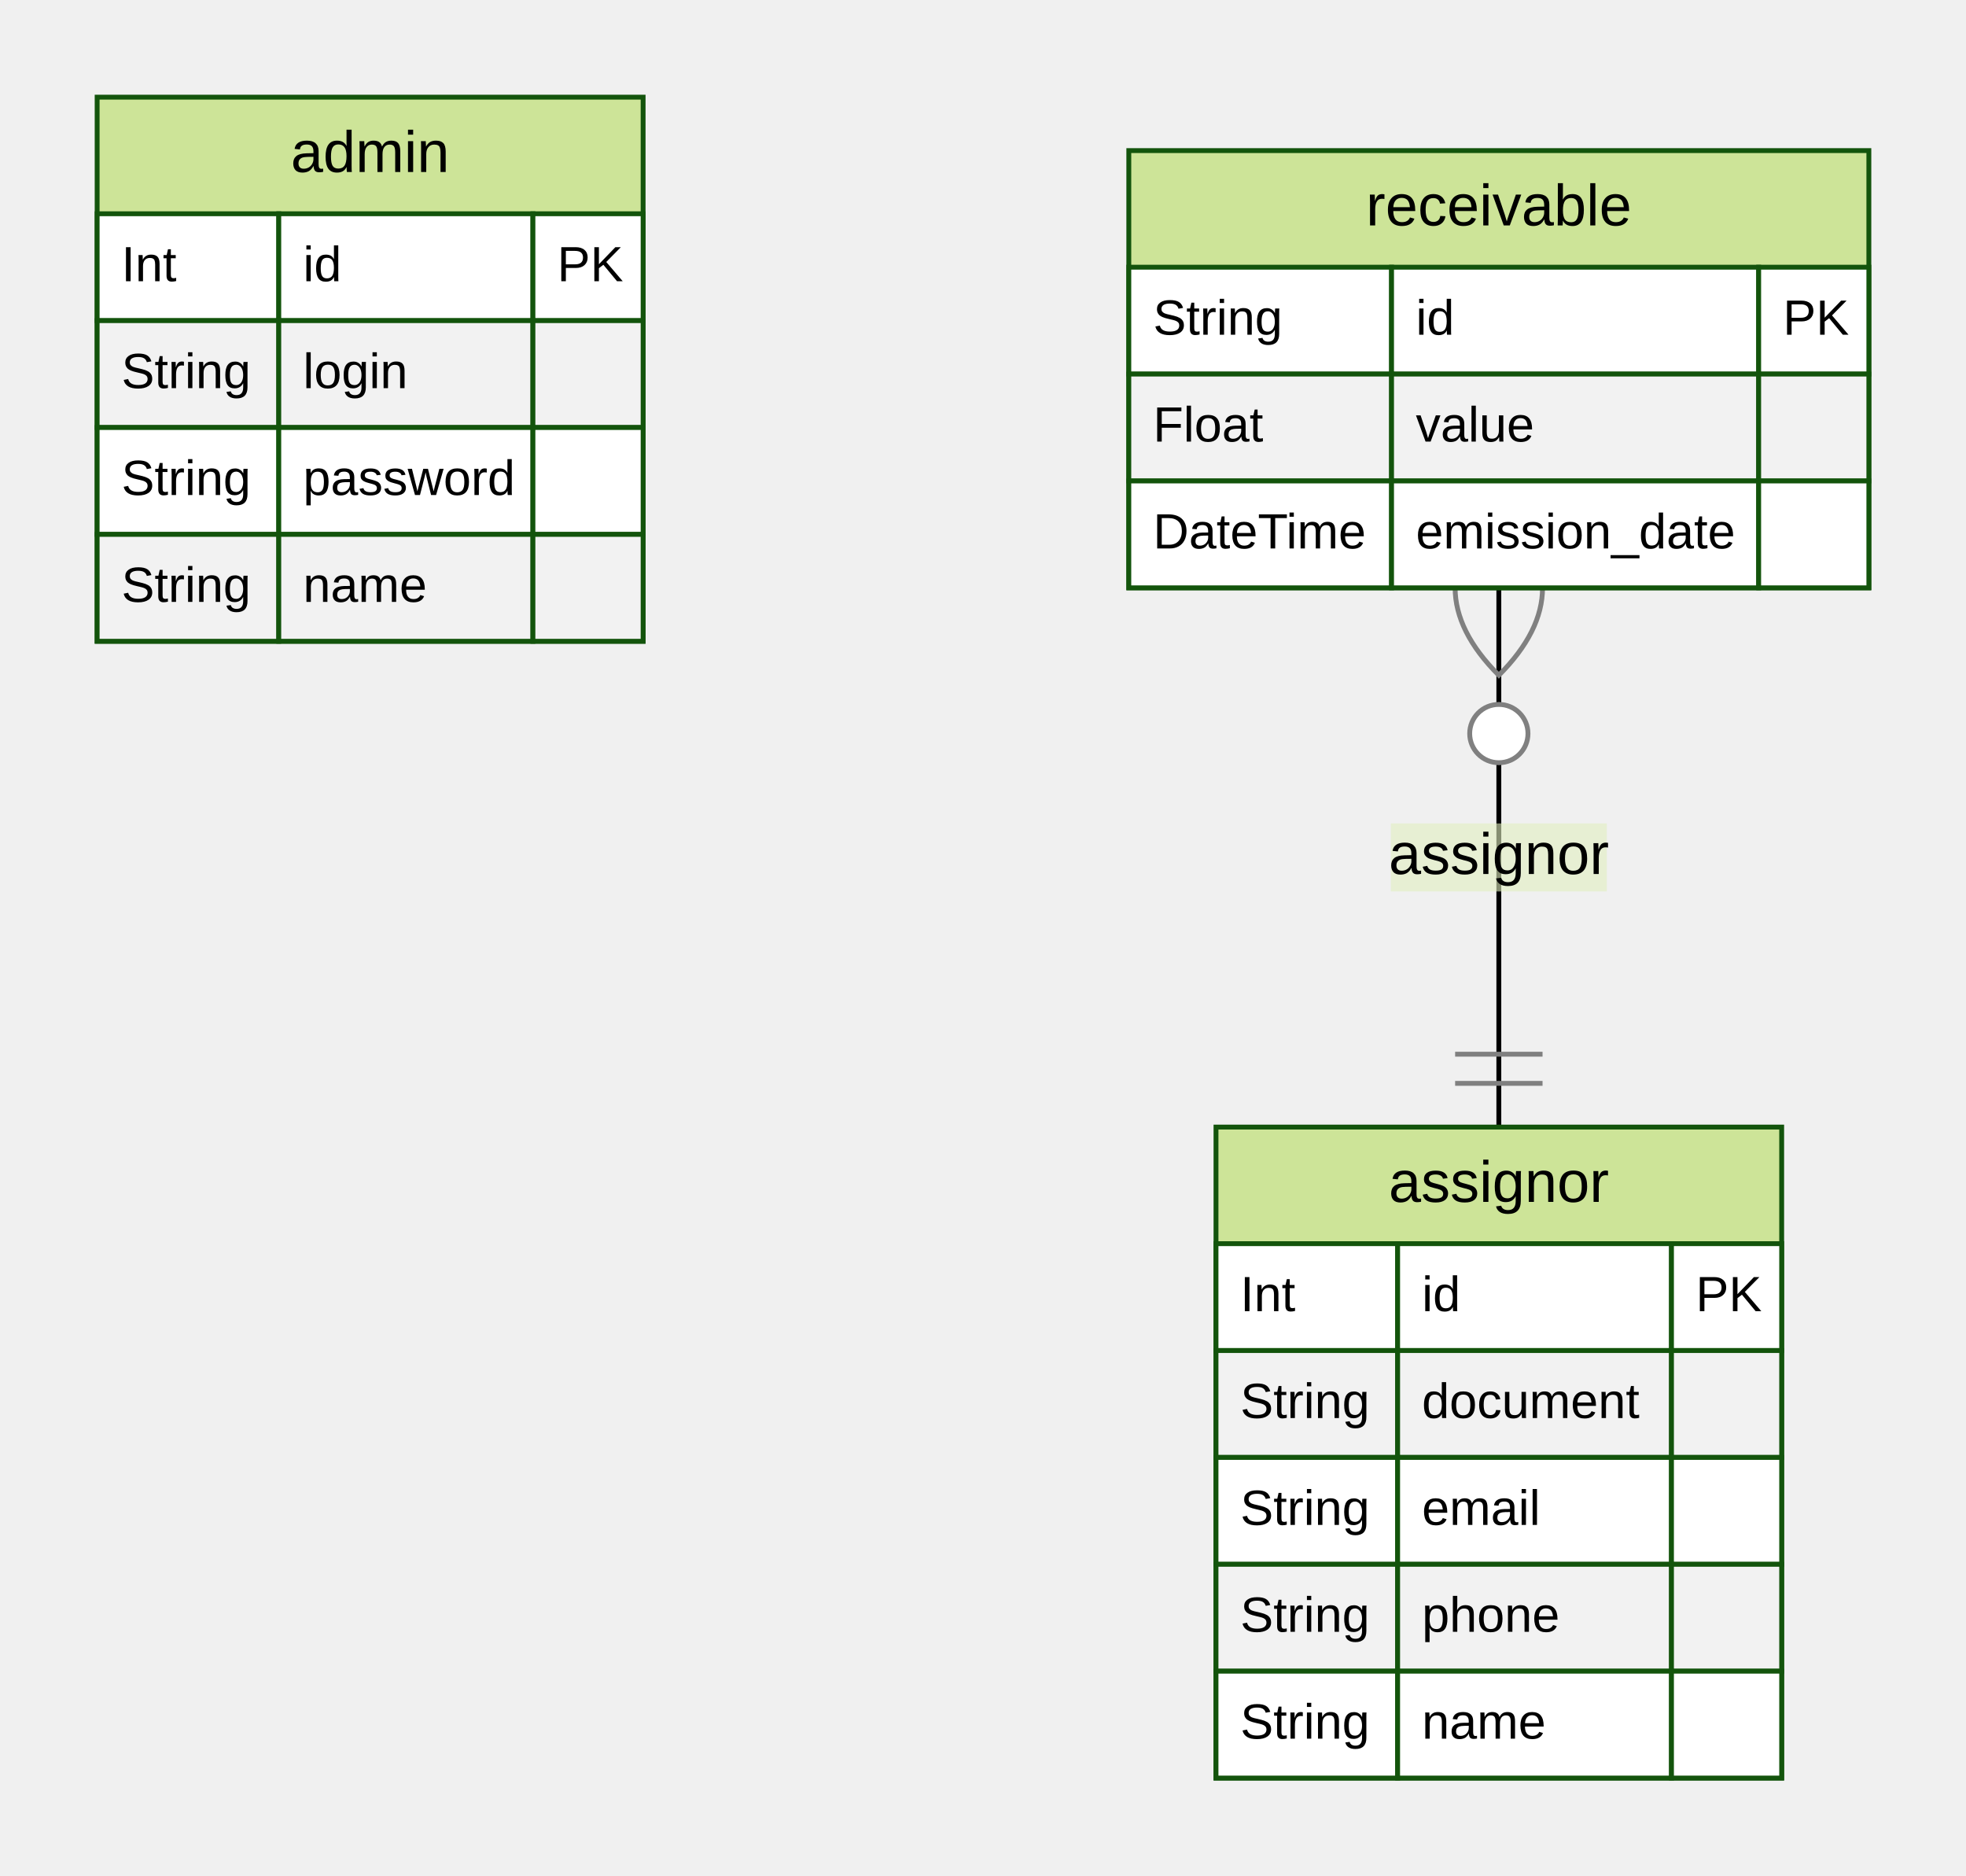
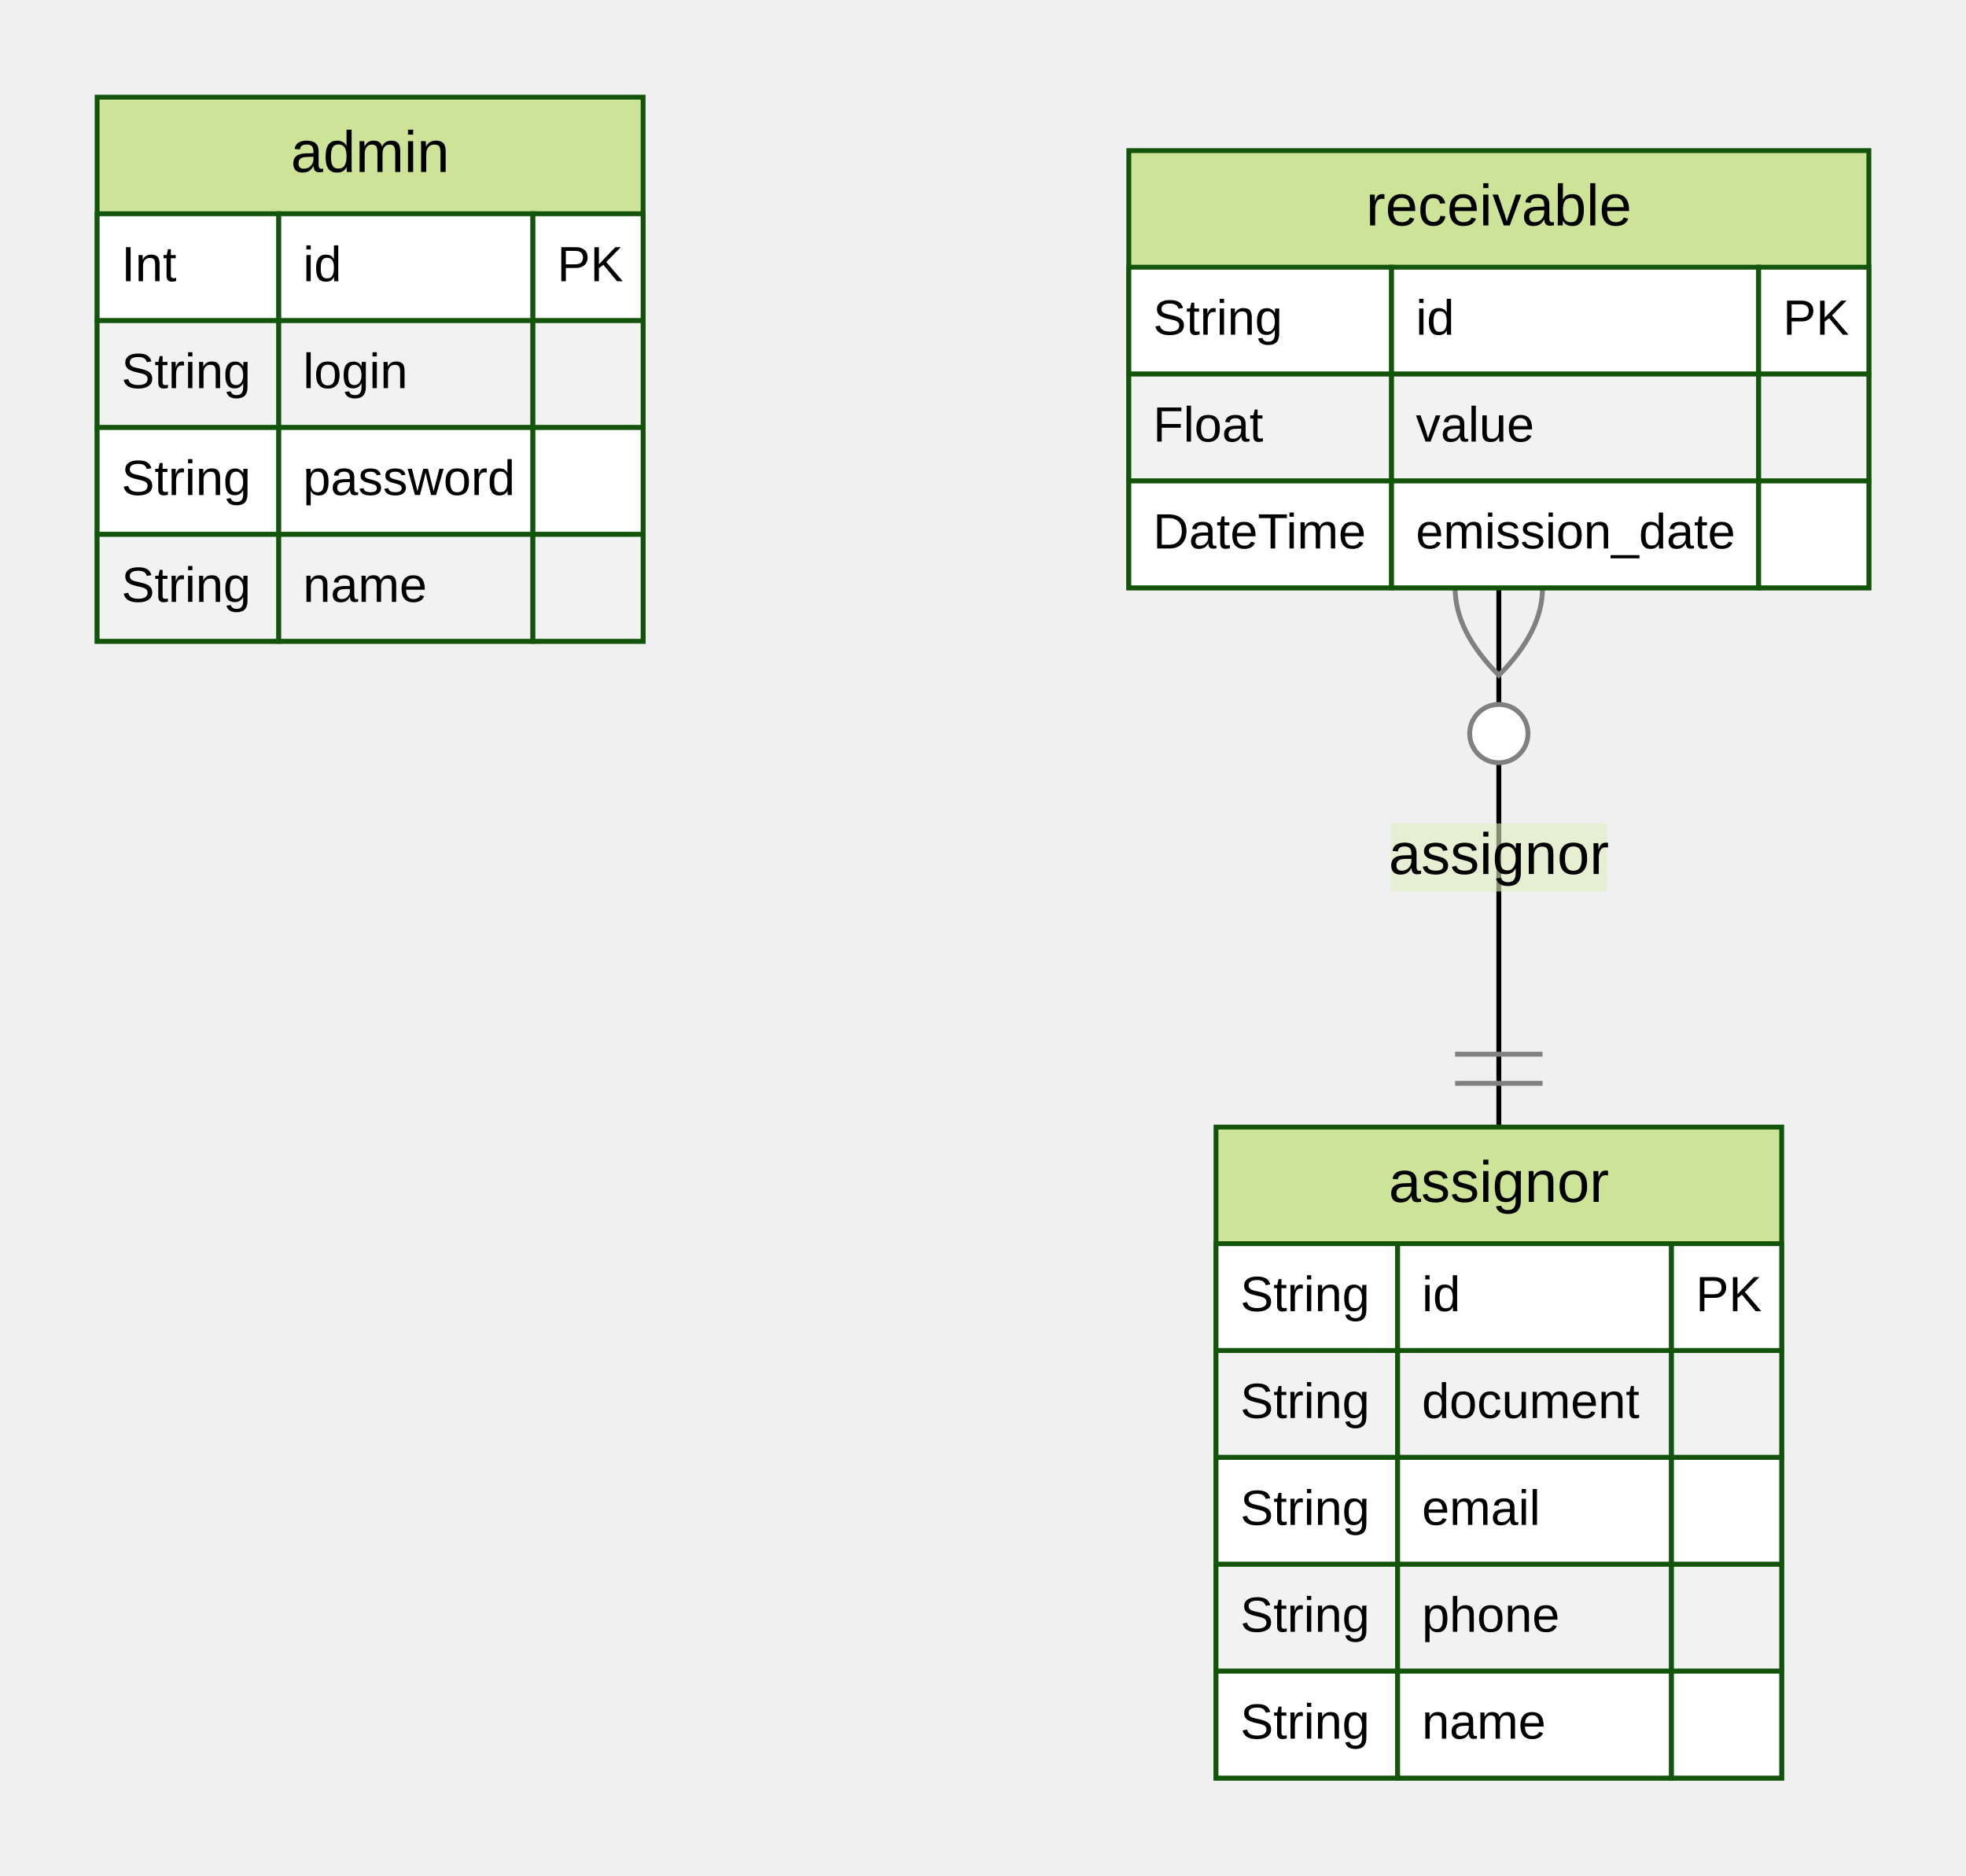
<svg xmlns="http://www.w3.org/2000/svg" id="mermaid-0" width="100%" height="386" style="max-width: 404.781px; background-color: white;" viewBox="0 0 404.781 386">
  <style>#mermaid-0 {font-family:"trebuchet ms",verdana,arial,sans-serif;font-size:16px;fill:#000000;}#mermaid-0 .error-icon{fill:#552222;}#mermaid-0 .error-text{fill:#552222;stroke:#552222;}#mermaid-0 .edge-thickness-normal{stroke-width:2px;}#mermaid-0 .edge-thickness-thick{stroke-width:3.5px;}#mermaid-0 .edge-pattern-solid{stroke-dasharray:0;}#mermaid-0 .edge-pattern-dashed{stroke-dasharray:3;}#mermaid-0 .edge-pattern-dotted{stroke-dasharray:2;}#mermaid-0 .marker{fill:#000000;stroke:#000000;}#mermaid-0 .marker.cross{stroke:#000000;}#mermaid-0 svg{font-family:"trebuchet ms",verdana,arial,sans-serif;font-size:16px;}#mermaid-0 .entityBox{fill:#cde498;stroke:#13540c;}#mermaid-0 .attributeBoxOdd{fill:#ffffff;stroke:#13540c;}#mermaid-0 .attributeBoxEven{fill:#f2f2f2;stroke:#13540c;}#mermaid-0 .relationshipLabelBox{fill:hsl(78.158, 58.462%, 84.51%);opacity:0.7;background-color:hsl(78.158, 58.462%, 84.51%);}#mermaid-0 .relationshipLabelBox rect{opacity:0.5;}#mermaid-0 .relationshipLine{stroke:#000000;}#mermaid-0 :root{--mermaid-font-family:"trebuchet ms",verdana,arial,sans-serif;}</style>
  <g />
  <defs>
    <marker id="ONLY_ONE_START" refX="0" refY="9" markerWidth="18" markerHeight="18" orient="auto">
      <path stroke="gray" fill="none" d="M9,0 L9,18 M15,0 L15,18" />
    </marker>
  </defs>
  <defs>
    <marker id="ONLY_ONE_END" refX="18" refY="9" markerWidth="18" markerHeight="18" orient="auto">
      <path stroke="gray" fill="none" d="M3,0 L3,18 M9,0 L9,18" />
    </marker>
  </defs>
  <defs>
    <marker id="ZERO_OR_ONE_START" refX="0" refY="9" markerWidth="30" markerHeight="18" orient="auto">
      <circle stroke="gray" fill="white" cx="21" cy="9" r="6" />
      <path stroke="gray" fill="none" d="M9,0 L9,18" />
    </marker>
  </defs>
  <defs>
    <marker id="ZERO_OR_ONE_END" refX="30" refY="9" markerWidth="30" markerHeight="18" orient="auto">
      <circle stroke="gray" fill="white" cx="9" cy="9" r="6" />
      <path stroke="gray" fill="none" d="M21,0 L21,18" />
    </marker>
  </defs>
  <defs>
    <marker id="ONE_OR_MORE_START" refX="18" refY="18" markerWidth="45" markerHeight="36" orient="auto">
      <path stroke="gray" fill="none" d="M0,18 Q 18,0 36,18 Q 18,36 0,18 M42,9 L42,27" />
    </marker>
  </defs>
  <defs>
    <marker id="ONE_OR_MORE_END" refX="27" refY="18" markerWidth="45" markerHeight="36" orient="auto">
      <path stroke="gray" fill="none" d="M3,9 L3,27 M9,18 Q27,0 45,18 Q27,36 9,18" />
    </marker>
  </defs>
  <defs>
    <marker id="ZERO_OR_MORE_START" refX="18" refY="18" markerWidth="57" markerHeight="36" orient="auto">
      <circle stroke="gray" fill="white" cx="48" cy="18" r="6" />
      <path stroke="gray" fill="none" d="M0,18 Q18,0 36,18 Q18,36 0,18" />
    </marker>
  </defs>
  <defs>
    <marker id="ZERO_OR_MORE_END" refX="39" refY="18" markerWidth="57" markerHeight="36" orient="auto">
      <circle stroke="gray" fill="white" cx="9" cy="18" r="6" />
      <path stroke="gray" fill="none" d="M21,18 Q39,0 57,18 Q39,36 21,18" />
    </marker>
  </defs>
  <path class="er relationshipLine" d="M308.596,121L308.596,131.167C308.596,141.333,308.596,161.667,308.596,180.167C308.596,198.667,308.596,215.333,308.596,223.667L308.596,232" stroke="gray" fill="none" marker-end="url(#ONLY_ONE_END)" marker-start="url(#ZERO_OR_MORE_START)" />
  <g id="admin" transform="translate(20,20 )">
    <rect class="er entityBox" fill="honeydew" fill-opacity="100%" stroke="gray" x="0" y="0" width="112.411" height="112" />
    <text class="er entityLabel" id="entity-admin" x="0" y="0" dominant-baseline="middle" text-anchor="middle" style="font-family: &quot;trebuchet ms&quot;, verdana, arial, sans-serif;; font-size: 12px" transform="translate(56.20561,12)">admin</text>
    <rect class="er attributeBoxOdd" fill="honeydew" fill-opacity="100%" stroke="gray" x="0" y="24" width="37.396" height="22" />
    <text class="er entityLabel" id="entity-admin-attr-1-type" x="0" y="0" dominant-baseline="middle" text-anchor="left" style="font-family: &quot;trebuchet ms&quot;, verdana, arial, sans-serif;; font-size: 10.2px" transform="translate(5,35)">Int</text>
    <rect class="er attributeBoxOdd" fill="honeydew" fill-opacity="100%" stroke="gray" x="37.396" y="24" width="52.327" height="22" />
    <text class="er entityLabel" id="entity-admin-attr-1-name" x="0" y="0" dominant-baseline="middle" text-anchor="left" style="font-family: &quot;trebuchet ms&quot;, verdana, arial, sans-serif;; font-size: 10.2px" transform="translate(42.39606,35)">id</text>
    <rect class="er attributeBoxOdd" fill="honeydew" fill-opacity="100%" stroke="gray" x="89.724" y="24" width="22.688" height="22" />
    <text class="er entityLabel" id="entity-admin-attr-1-key" x="0" y="0" dominant-baseline="middle" text-anchor="left" style="font-family: &quot;trebuchet ms&quot;, verdana, arial, sans-serif;; font-size: 10.2px" transform="translate(94.72354,35)">PK</text>
    <rect class="er attributeBoxEven" fill="honeydew" fill-opacity="100%" stroke="gray" x="0" y="46" width="37.396" height="22" />
    <text class="er entityLabel" id="entity-admin-attr-2-type" x="0" y="0" dominant-baseline="middle" text-anchor="left" style="font-family: &quot;trebuchet ms&quot;, verdana, arial, sans-serif;; font-size: 10.2px" transform="translate(5,57)">String</text>
    <rect class="er attributeBoxEven" fill="honeydew" fill-opacity="100%" stroke="gray" x="37.396" y="46" width="52.327" height="22" />
    <text class="er entityLabel" id="entity-admin-attr-2-name" x="0" y="0" dominant-baseline="middle" text-anchor="left" style="font-family: &quot;trebuchet ms&quot;, verdana, arial, sans-serif;; font-size: 10.2px" transform="translate(42.39606,57)">login</text>
    <rect class="er attributeBoxEven" fill="honeydew" fill-opacity="100%" stroke="gray" x="89.724" y="46" width="22.688" height="22" />
    <text class="er entityLabel" id="entity-admin-attr-2-key" x="0" y="0" dominant-baseline="middle" text-anchor="left" style="font-family: &quot;trebuchet ms&quot;, verdana, arial, sans-serif;; font-size: 10.2px" transform="translate(94.72354,57)" />
    <rect class="er attributeBoxOdd" fill="honeydew" fill-opacity="100%" stroke="gray" x="0" y="68" width="37.396" height="22" />
    <text class="er entityLabel" id="entity-admin-attr-3-type" x="0" y="0" dominant-baseline="middle" text-anchor="left" style="font-family: &quot;trebuchet ms&quot;, verdana, arial, sans-serif;; font-size: 10.2px" transform="translate(5,79)">String</text>
    <rect class="er attributeBoxOdd" fill="honeydew" fill-opacity="100%" stroke="gray" x="37.396" y="68" width="52.327" height="22" />
    <text class="er entityLabel" id="entity-admin-attr-3-name" x="0" y="0" dominant-baseline="middle" text-anchor="left" style="font-family: &quot;trebuchet ms&quot;, verdana, arial, sans-serif;; font-size: 10.2px" transform="translate(42.39606,79)">password</text>
    <rect class="er attributeBoxOdd" fill="honeydew" fill-opacity="100%" stroke="gray" x="89.724" y="68" width="22.688" height="22" />
    <text class="er entityLabel" id="entity-admin-attr-3-key" x="0" y="0" dominant-baseline="middle" text-anchor="left" style="font-family: &quot;trebuchet ms&quot;, verdana, arial, sans-serif;; font-size: 10.2px" transform="translate(94.72354,79)" />
    <rect class="er attributeBoxEven" fill="honeydew" fill-opacity="100%" stroke="gray" x="0" y="90" width="37.396" height="22" />
    <text class="er entityLabel" id="entity-admin-attr-4-type" x="0" y="0" dominant-baseline="middle" text-anchor="left" style="font-family: &quot;trebuchet ms&quot;, verdana, arial, sans-serif;; font-size: 10.2px" transform="translate(5,101)">String</text>
    <rect class="er attributeBoxEven" fill="honeydew" fill-opacity="100%" stroke="gray" x="37.396" y="90" width="52.327" height="22" />
    <text class="er entityLabel" id="entity-admin-attr-4-name" x="0" y="0" dominant-baseline="middle" text-anchor="left" style="font-family: &quot;trebuchet ms&quot;, verdana, arial, sans-serif;; font-size: 10.2px" transform="translate(42.39606,101)">name</text>
    <rect class="er attributeBoxEven" fill="honeydew" fill-opacity="100%" stroke="gray" x="89.724" y="90" width="22.688" height="22" />
    <text class="er entityLabel" id="entity-admin-attr-4-key" x="0" y="0" dominant-baseline="middle" text-anchor="left" style="font-family: &quot;trebuchet ms&quot;, verdana, arial, sans-serif;; font-size: 10.2px" transform="translate(94.72354,101)" />
  </g>
  <g id="assignor" transform="translate(250.3628,232 )">
    <rect class="er entityBox" fill="honeydew" fill-opacity="100%" stroke="gray" x="0" y="0" width="116.466" height="134" />
    <text class="er entityLabel" id="entity-assignor" x="0" y="0" dominant-baseline="middle" text-anchor="middle" style="font-family: &quot;trebuchet ms&quot;, verdana, arial, sans-serif;; font-size: 12px" transform="translate(58.2332,12)">assignor</text>
    <rect class="er attributeBoxOdd" fill="honeydew" fill-opacity="100%" stroke="gray" x="0" y="24" width="37.396" height="22" />
-     <text class="er entityLabel" id="entity-assignor-attr-1-type" x="0" y="0" dominant-baseline="middle" text-anchor="left" style="font-family: &quot;trebuchet ms&quot;, verdana, arial, sans-serif;; font-size: 10.2px" transform="translate(5,35)">Int</text>
+     <text class="er entityLabel" id="entity-assignor-attr-1-type" x="0" y="0" dominant-baseline="middle" text-anchor="left" style="font-family: &quot;trebuchet ms&quot;, verdana, arial, sans-serif;; font-size: 10.2px" transform="translate(5,35)">String</text>
    <rect class="er attributeBoxOdd" fill="honeydew" fill-opacity="100%" stroke="gray" x="37.396" y="24" width="56.383" height="22" />
    <text class="er entityLabel" id="entity-assignor-attr-1-name" x="0" y="0" dominant-baseline="middle" text-anchor="left" style="font-family: &quot;trebuchet ms&quot;, verdana, arial, sans-serif;; font-size: 10.2px" transform="translate(42.39606,35)">id</text>
    <rect class="er attributeBoxOdd" fill="honeydew" fill-opacity="100%" stroke="gray" x="93.779" y="24" width="22.688" height="22" />
    <text class="er entityLabel" id="entity-assignor-attr-1-key" x="0" y="0" dominant-baseline="middle" text-anchor="left" style="font-family: &quot;trebuchet ms&quot;, verdana, arial, sans-serif;; font-size: 10.2px" transform="translate(98.77872,35)">PK</text>
    <rect class="er attributeBoxEven" fill="honeydew" fill-opacity="100%" stroke="gray" x="0" y="46" width="37.396" height="22" />
    <text class="er entityLabel" id="entity-assignor-attr-2-type" x="0" y="0" dominant-baseline="middle" text-anchor="left" style="font-family: &quot;trebuchet ms&quot;, verdana, arial, sans-serif;; font-size: 10.2px" transform="translate(5,57)">String</text>
    <rect class="er attributeBoxEven" fill="honeydew" fill-opacity="100%" stroke="gray" x="37.396" y="46" width="56.383" height="22" />
    <text class="er entityLabel" id="entity-assignor-attr-2-name" x="0" y="0" dominant-baseline="middle" text-anchor="left" style="font-family: &quot;trebuchet ms&quot;, verdana, arial, sans-serif;; font-size: 10.2px" transform="translate(42.39606,57)">document</text>
    <rect class="er attributeBoxEven" fill="honeydew" fill-opacity="100%" stroke="gray" x="93.779" y="46" width="22.688" height="22" />
    <text class="er entityLabel" id="entity-assignor-attr-2-key" x="0" y="0" dominant-baseline="middle" text-anchor="left" style="font-family: &quot;trebuchet ms&quot;, verdana, arial, sans-serif;; font-size: 10.2px" transform="translate(98.77872,57)" />
    <rect class="er attributeBoxOdd" fill="honeydew" fill-opacity="100%" stroke="gray" x="0" y="68" width="37.396" height="22" />
    <text class="er entityLabel" id="entity-assignor-attr-3-type" x="0" y="0" dominant-baseline="middle" text-anchor="left" style="font-family: &quot;trebuchet ms&quot;, verdana, arial, sans-serif;; font-size: 10.2px" transform="translate(5,79)">String</text>
    <rect class="er attributeBoxOdd" fill="honeydew" fill-opacity="100%" stroke="gray" x="37.396" y="68" width="56.383" height="22" />
    <text class="er entityLabel" id="entity-assignor-attr-3-name" x="0" y="0" dominant-baseline="middle" text-anchor="left" style="font-family: &quot;trebuchet ms&quot;, verdana, arial, sans-serif;; font-size: 10.2px" transform="translate(42.39606,79)">email</text>
    <rect class="er attributeBoxOdd" fill="honeydew" fill-opacity="100%" stroke="gray" x="93.779" y="68" width="22.688" height="22" />
    <text class="er entityLabel" id="entity-assignor-attr-3-key" x="0" y="0" dominant-baseline="middle" text-anchor="left" style="font-family: &quot;trebuchet ms&quot;, verdana, arial, sans-serif;; font-size: 10.2px" transform="translate(98.77872,79)" />
    <rect class="er attributeBoxEven" fill="honeydew" fill-opacity="100%" stroke="gray" x="0" y="90" width="37.396" height="22" />
    <text class="er entityLabel" id="entity-assignor-attr-4-type" x="0" y="0" dominant-baseline="middle" text-anchor="left" style="font-family: &quot;trebuchet ms&quot;, verdana, arial, sans-serif;; font-size: 10.2px" transform="translate(5,101)">String</text>
    <rect class="er attributeBoxEven" fill="honeydew" fill-opacity="100%" stroke="gray" x="37.396" y="90" width="56.383" height="22" />
    <text class="er entityLabel" id="entity-assignor-attr-4-name" x="0" y="0" dominant-baseline="middle" text-anchor="left" style="font-family: &quot;trebuchet ms&quot;, verdana, arial, sans-serif;; font-size: 10.2px" transform="translate(42.39606,101)">phone</text>
    <rect class="er attributeBoxEven" fill="honeydew" fill-opacity="100%" stroke="gray" x="93.779" y="90" width="22.688" height="22" />
    <text class="er entityLabel" id="entity-assignor-attr-4-key" x="0" y="0" dominant-baseline="middle" text-anchor="left" style="font-family: &quot;trebuchet ms&quot;, verdana, arial, sans-serif;; font-size: 10.2px" transform="translate(98.77872,101)" />
    <rect class="er attributeBoxOdd" fill="honeydew" fill-opacity="100%" stroke="gray" x="0" y="112" width="37.396" height="22" />
    <text class="er entityLabel" id="entity-assignor-attr-5-type" x="0" y="0" dominant-baseline="middle" text-anchor="left" style="font-family: &quot;trebuchet ms&quot;, verdana, arial, sans-serif;; font-size: 10.2px" transform="translate(5,123)">String</text>
    <rect class="er attributeBoxOdd" fill="honeydew" fill-opacity="100%" stroke="gray" x="37.396" y="112" width="56.383" height="22" />
    <text class="er entityLabel" id="entity-assignor-attr-5-name" x="0" y="0" dominant-baseline="middle" text-anchor="left" style="font-family: &quot;trebuchet ms&quot;, verdana, arial, sans-serif;; font-size: 10.2px" transform="translate(42.39606,123)">name</text>
    <rect class="er attributeBoxOdd" fill="honeydew" fill-opacity="100%" stroke="gray" x="93.779" y="112" width="22.688" height="22" />
    <text class="er entityLabel" id="entity-assignor-attr-5-key" x="0" y="0" dominant-baseline="middle" text-anchor="left" style="font-family: &quot;trebuchet ms&quot;, verdana, arial, sans-serif;; font-size: 10.2px" transform="translate(98.77872,123)" />
  </g>
  <g id="receivable" transform="translate(232.4112,31 )">
    <rect class="er entityBox" fill="honeydew" fill-opacity="100%" stroke="gray" x="0" y="0" width="152.369" height="90" />
    <text class="er entityLabel" id="entity-receivable" x="0" y="0" dominant-baseline="middle" text-anchor="middle" style="font-family: &quot;trebuchet ms&quot;, verdana, arial, sans-serif;; font-size: 12px" transform="translate(76.18473,12)">receivable</text>
    <rect class="er attributeBoxOdd" fill="honeydew" fill-opacity="100%" stroke="gray" x="0" y="24" width="54.096" height="22" />
    <text class="er entityLabel" id="entity-receivable-attr-1-type" x="0" y="0" dominant-baseline="middle" text-anchor="left" style="font-family: &quot;trebuchet ms&quot;, verdana, arial, sans-serif;; font-size: 10.2px" transform="translate(5,35)">String</text>
    <rect class="er attributeBoxOdd" fill="honeydew" fill-opacity="100%" stroke="gray" x="54.096" y="24" width="75.586" height="22" />
    <text class="er entityLabel" id="entity-receivable-attr-1-name" x="0" y="0" dominant-baseline="middle" text-anchor="left" style="font-family: &quot;trebuchet ms&quot;, verdana, arial, sans-serif;; font-size: 10.2px" transform="translate(59.09555,35)">id</text>
    <rect class="er attributeBoxOdd" fill="honeydew" fill-opacity="100%" stroke="gray" x="129.682" y="24" width="22.688" height="22" />
    <text class="er entityLabel" id="entity-receivable-attr-1-key" x="0" y="0" dominant-baseline="middle" text-anchor="left" style="font-family: &quot;trebuchet ms&quot;, verdana, arial, sans-serif;; font-size: 10.2px" transform="translate(134.6818,35)">PK</text>
    <rect class="er attributeBoxEven" fill="honeydew" fill-opacity="100%" stroke="gray" x="0" y="46" width="54.096" height="22" />
    <text class="er entityLabel" id="entity-receivable-attr-2-type" x="0" y="0" dominant-baseline="middle" text-anchor="left" style="font-family: &quot;trebuchet ms&quot;, verdana, arial, sans-serif;; font-size: 10.2px" transform="translate(5,57)">Float</text>
    <rect class="er attributeBoxEven" fill="honeydew" fill-opacity="100%" stroke="gray" x="54.096" y="46" width="75.586" height="22" />
    <text class="er entityLabel" id="entity-receivable-attr-2-name" x="0" y="0" dominant-baseline="middle" text-anchor="left" style="font-family: &quot;trebuchet ms&quot;, verdana, arial, sans-serif;; font-size: 10.2px" transform="translate(59.09555,57)">value</text>
    <rect class="er attributeBoxEven" fill="honeydew" fill-opacity="100%" stroke="gray" x="129.682" y="46" width="22.688" height="22" />
    <text class="er entityLabel" id="entity-receivable-attr-2-key" x="0" y="0" dominant-baseline="middle" text-anchor="left" style="font-family: &quot;trebuchet ms&quot;, verdana, arial, sans-serif;; font-size: 10.2px" transform="translate(134.6818,57)" />
    <rect class="er attributeBoxOdd" fill="honeydew" fill-opacity="100%" stroke="gray" x="0" y="68" width="54.096" height="22" />
    <text class="er entityLabel" id="entity-receivable-attr-3-type" x="0" y="0" dominant-baseline="middle" text-anchor="left" style="font-family: &quot;trebuchet ms&quot;, verdana, arial, sans-serif;; font-size: 10.2px" transform="translate(5,79)">DateTime</text>
    <rect class="er attributeBoxOdd" fill="honeydew" fill-opacity="100%" stroke="gray" x="54.096" y="68" width="75.586" height="22" />
    <text class="er entityLabel" id="entity-receivable-attr-3-name" x="0" y="0" dominant-baseline="middle" text-anchor="left" style="font-family: &quot;trebuchet ms&quot;, verdana, arial, sans-serif;; font-size: 10.2px" transform="translate(59.09555,79)">emission_date</text>
    <rect class="er attributeBoxOdd" fill="honeydew" fill-opacity="100%" stroke="gray" x="129.682" y="68" width="22.688" height="22" />
    <text class="er entityLabel" id="entity-receivable-attr-3-key" x="0" y="0" dominant-baseline="middle" text-anchor="left" style="font-family: &quot;trebuchet ms&quot;, verdana, arial, sans-serif;; font-size: 10.2px" transform="translate(134.6818,79)" />
  </g>
  <rect class="er relationshipLabelBox" x="286.365" y="169.5" width="44.461" height="14" fill="white" fill-opacity="85%" />
  <text class="er relationshipLabel" id="rel1" x="308.596" y="176.5" text-anchor="middle" dominant-baseline="middle" style="font-family: &quot;trebuchet ms&quot;, verdana, arial, sans-serif;; font-size: 12px">assignor</text>
</svg>
